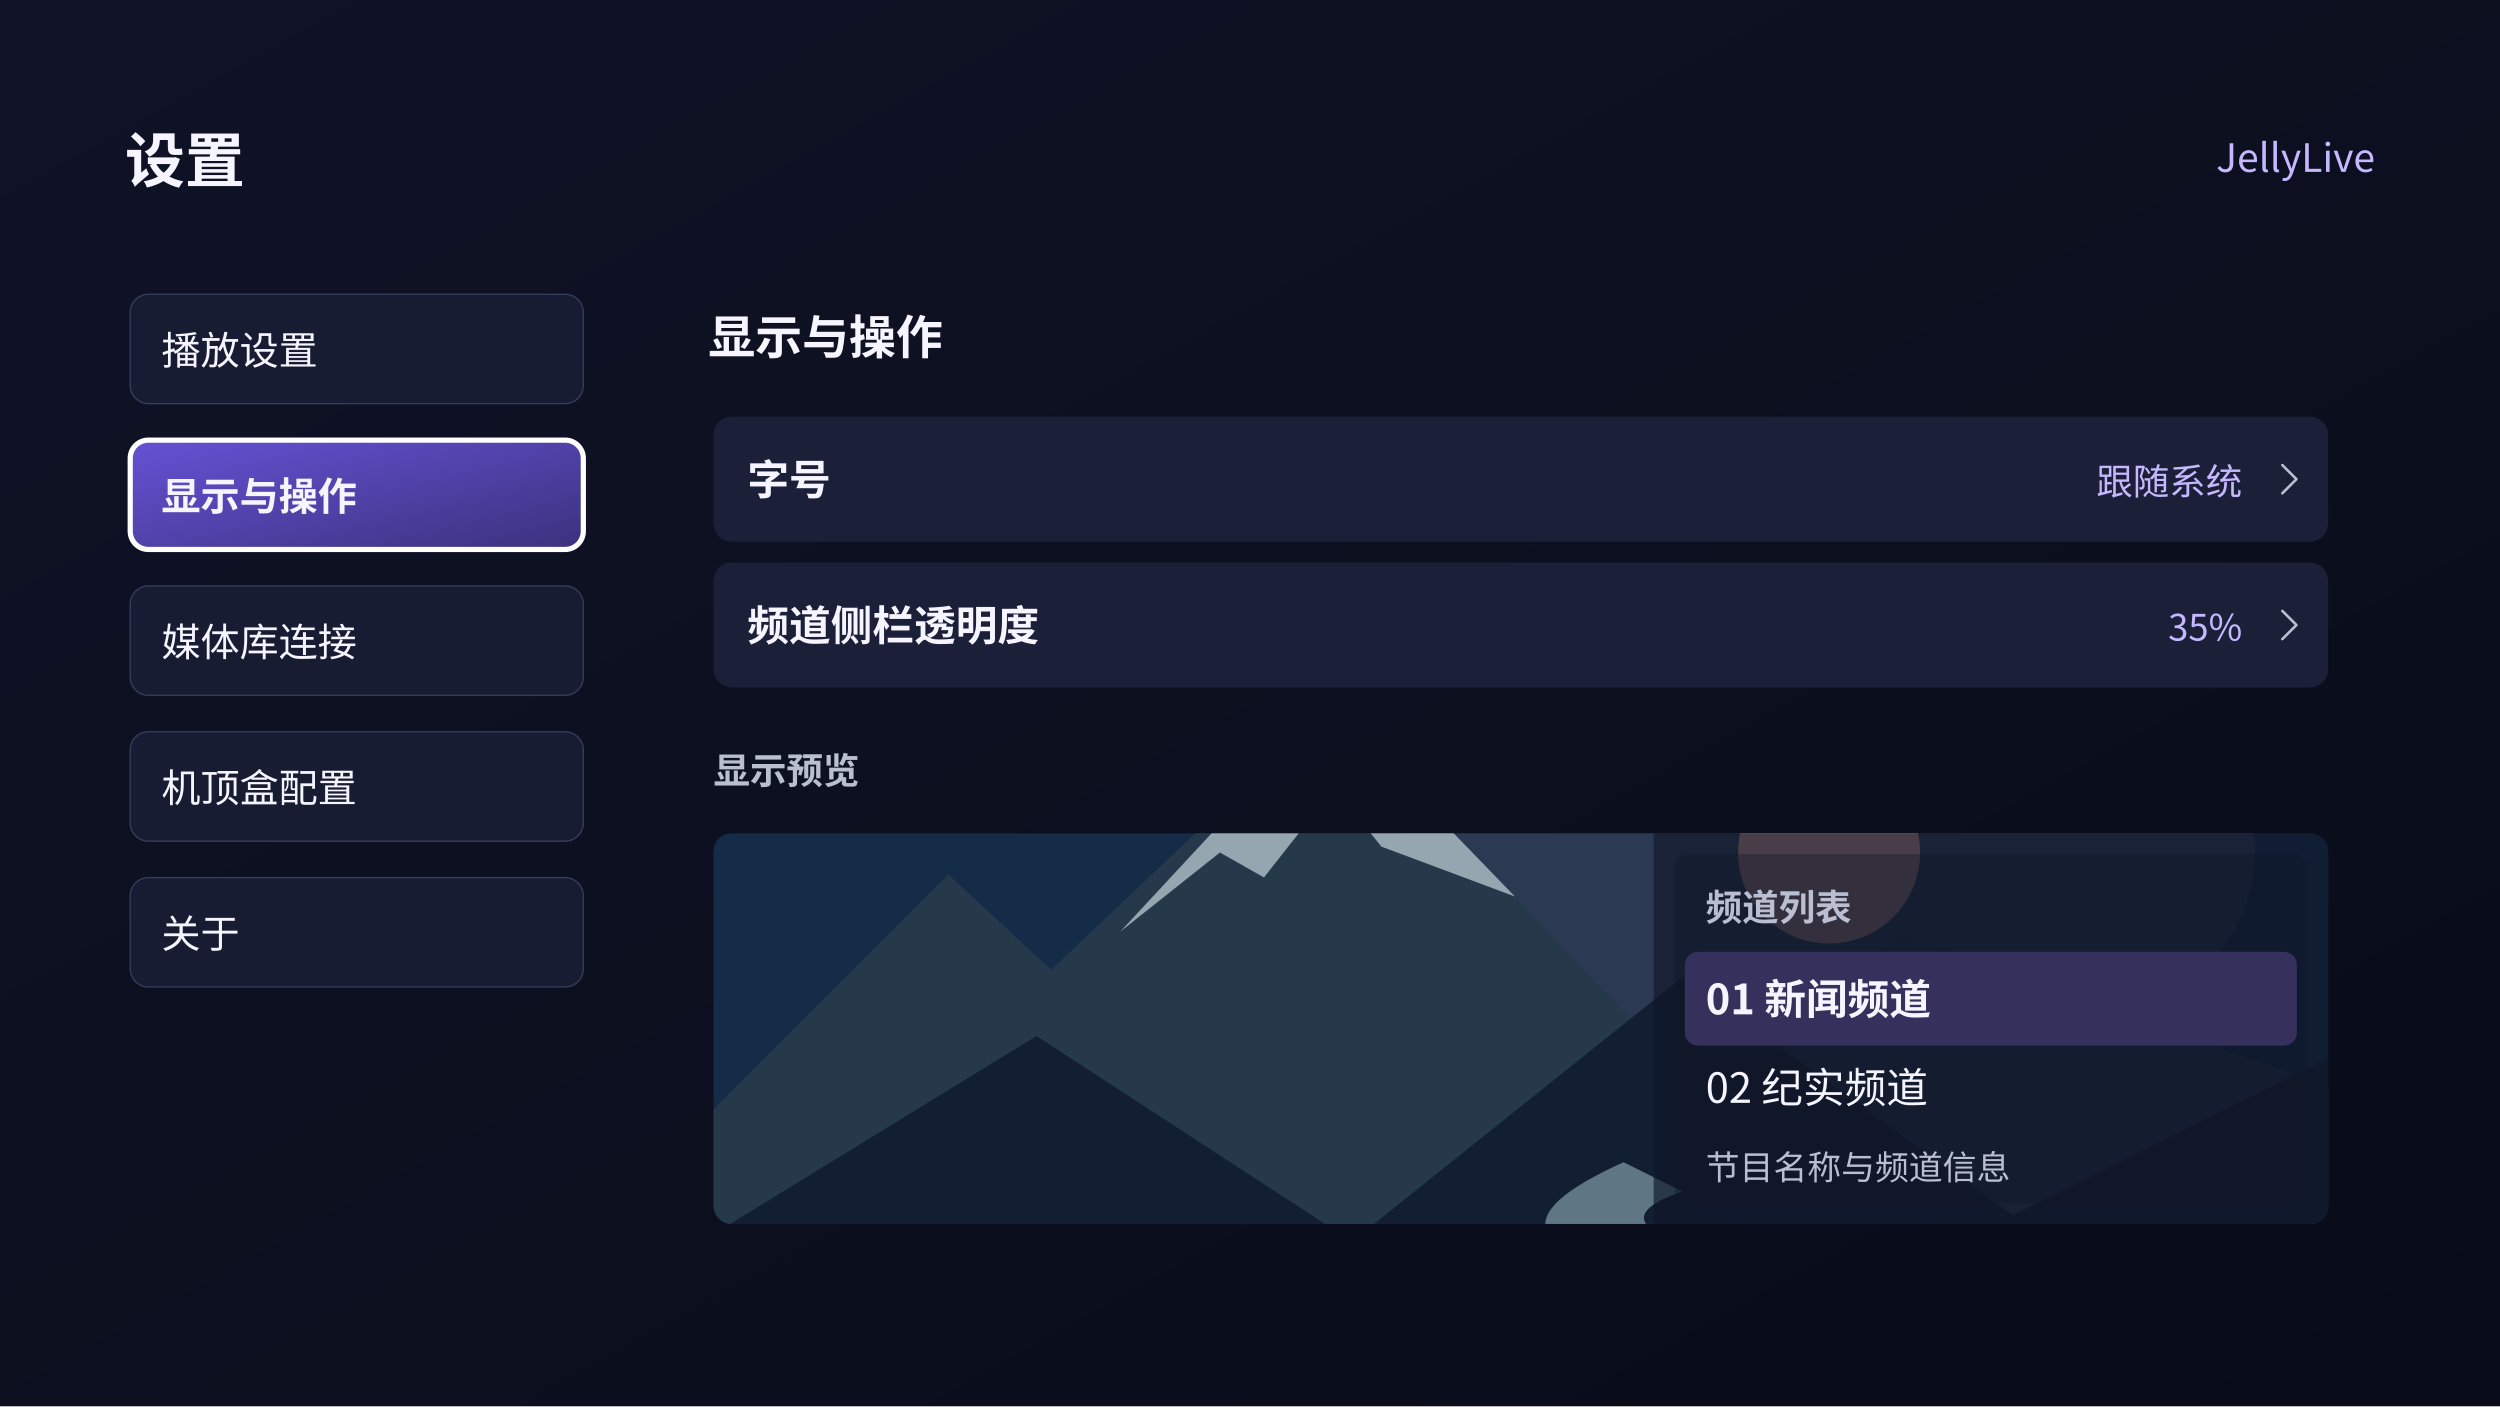
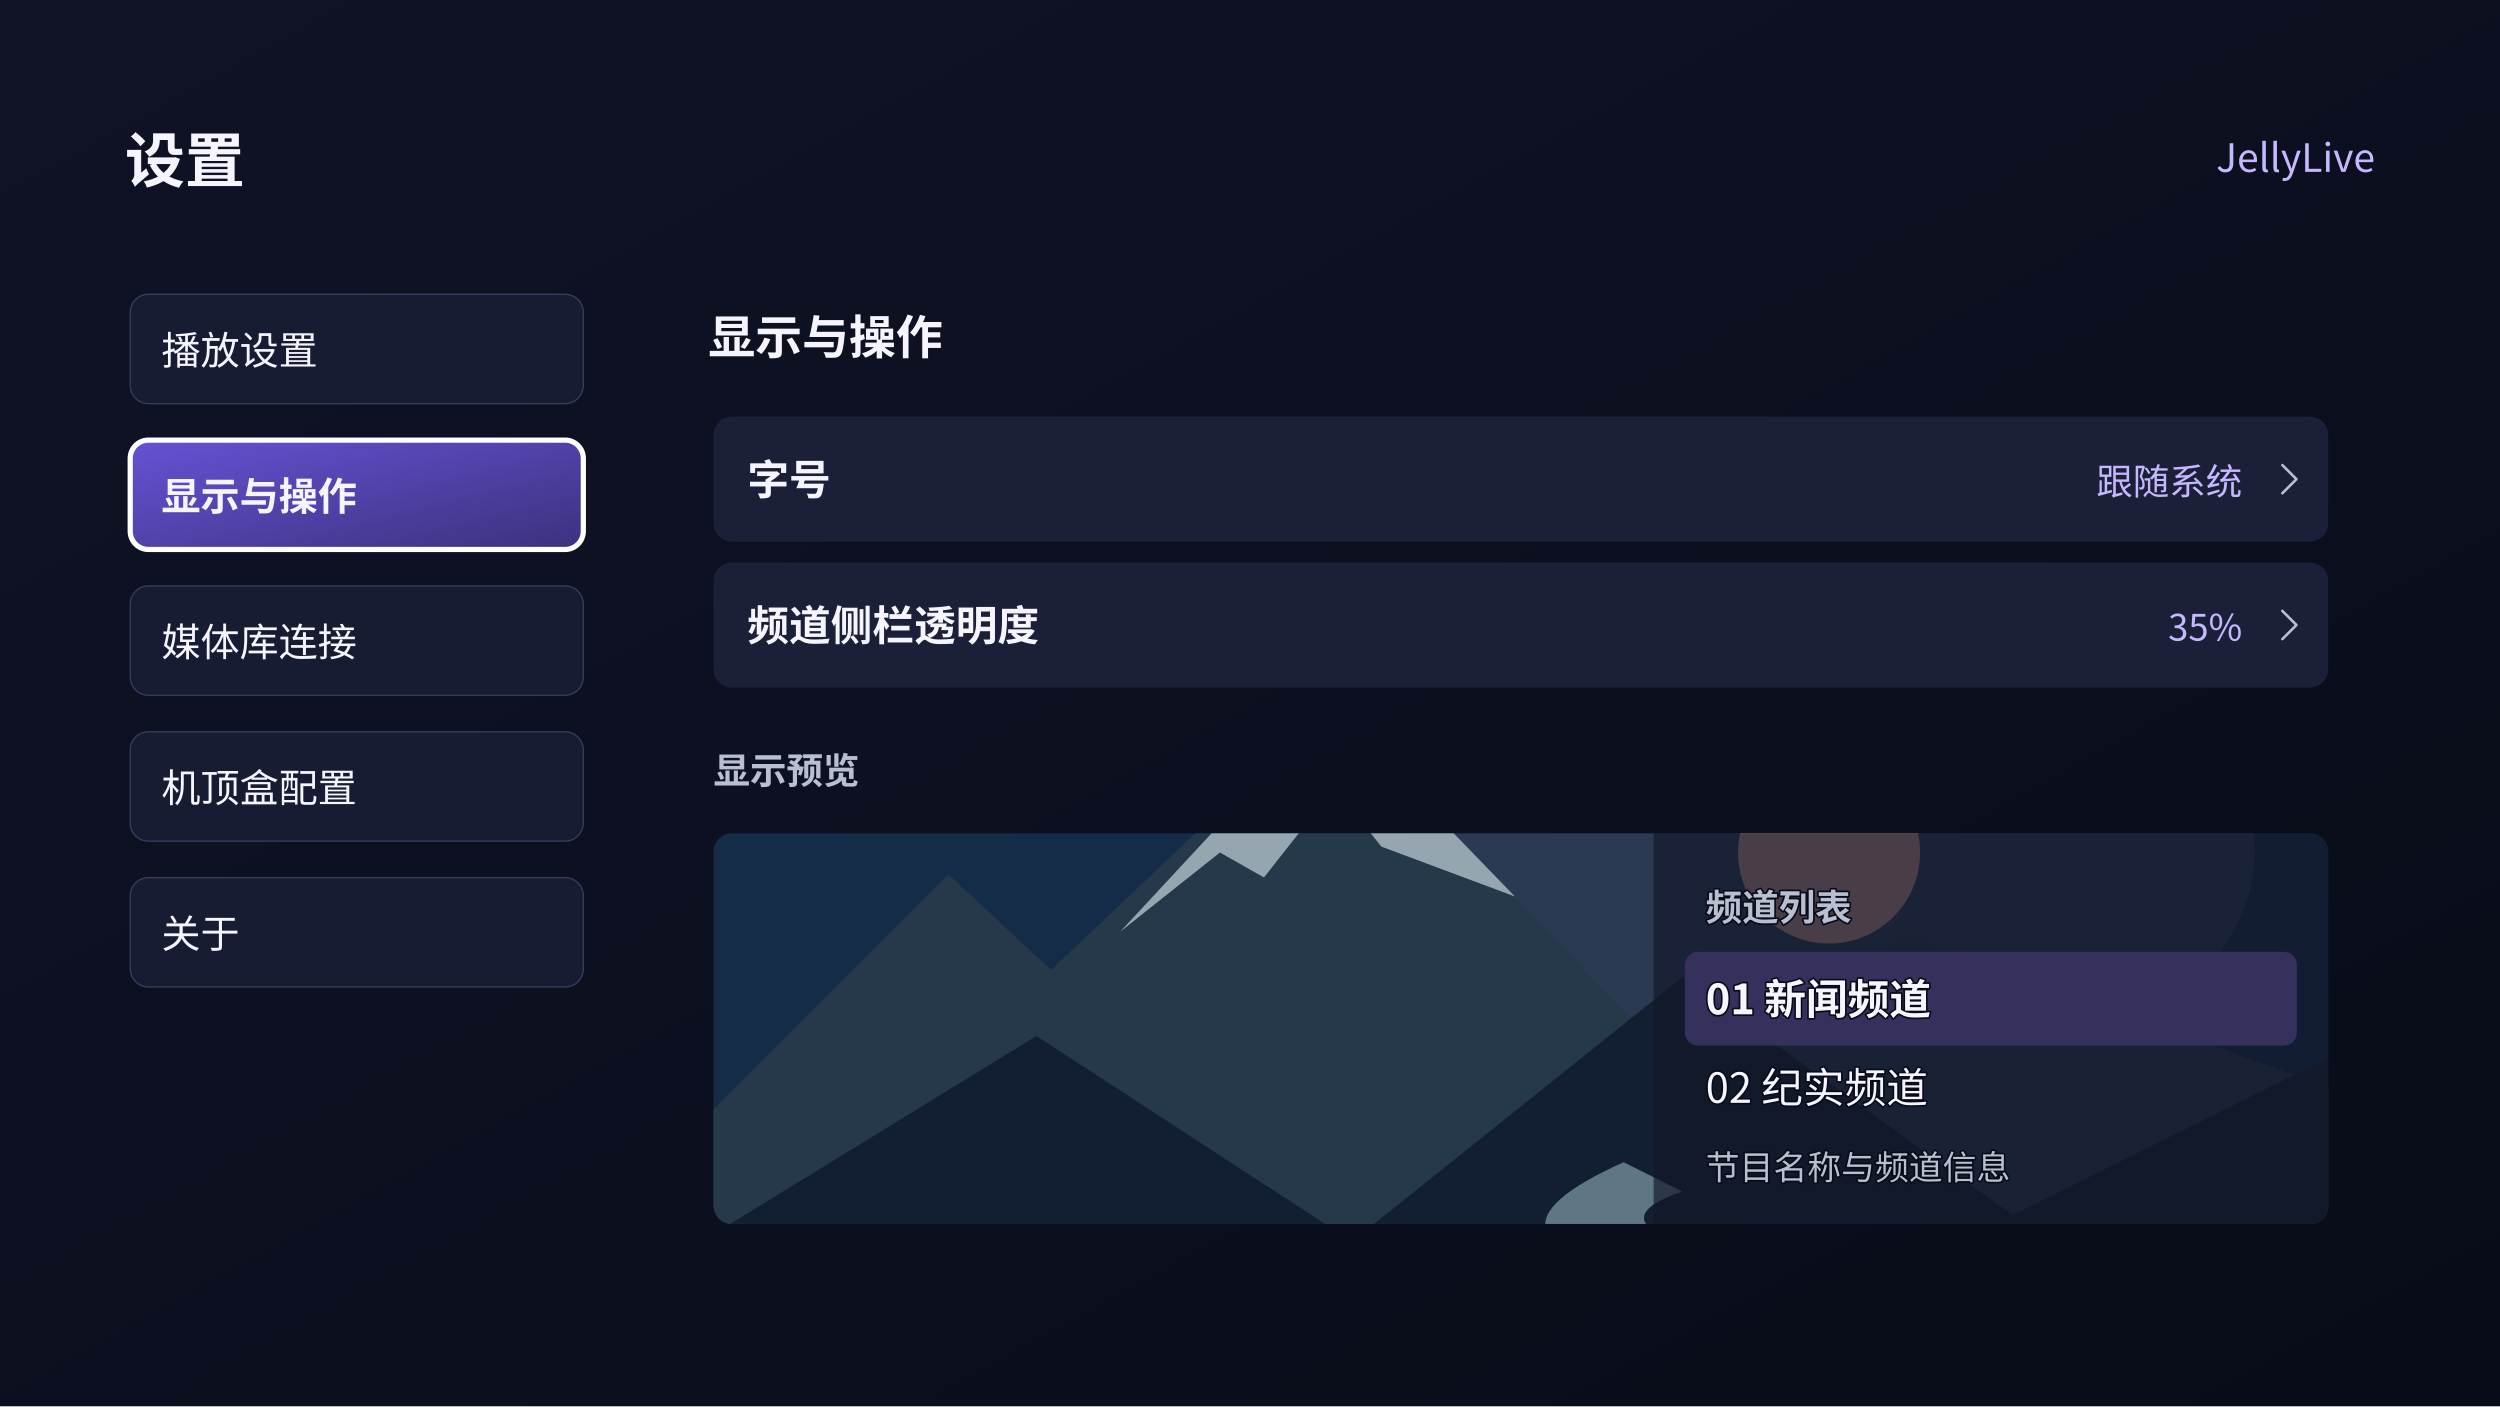
<svg xmlns="http://www.w3.org/2000/svg" width="1920" height="1080" viewBox="0 0 1920 1080" role="img" aria-labelledby="title desc">
  <defs>
    <linearGradient id="bg" x2="1" y2="1">
      <stop stop-color="#101326" />
      <stop offset="1" stop-color="#080c18" />
    </linearGradient>
    <linearGradient id="purple" x2="1" y2="1">
      <stop stop-color="#6652d5" />
      <stop offset="1" stop-color="#3a327d" />
    </linearGradient>
  </defs>
  <g font-family="Noto Sans CJK SC, Microsoft YaHei, sans-serif">
    <rect width="1920" height="1080" fill="url(#bg)" />
    <text x="96" y="140" fill="#f6f5ff" font-size="46" font-weight="650">设置</text>
    <text x="1824" y="132" fill="#c5b8ff" font-size="30" font-weight="500" text-anchor="end">JellyLive</text>
    <rect x="100" y="226" width="348" height="84" rx="14" fill="#171c32" stroke="#363e5d" stroke-width="1" />
    <text x="124" y="280" fill="#f6f5ff" font-size="30" font-weight="500">播放设置</text>
    <rect x="100" y="338" width="348" height="84" rx="14" fill="url(#purple)" stroke="#fff" stroke-width="4" />
    <text x="124" y="392" fill="#f6f5ff" font-size="30" font-weight="650">显示与操作</text>
    <rect x="100" y="450" width="348" height="84" rx="14" fill="#171c32" stroke="#363e5d" stroke-width="1" />
    <text x="124" y="504" fill="#f6f5ff" font-size="30" font-weight="500">媒体库连接</text>
    <rect x="100" y="562" width="348" height="84" rx="14" fill="#171c32" stroke="#363e5d" stroke-width="1" />
    <text x="124" y="616" fill="#f6f5ff" font-size="30" font-weight="500">机顶盒配置</text>
    <rect x="100" y="674" width="348" height="84" rx="14" fill="#171c32" stroke="#363e5d" stroke-width="1" />
    <text x="124" y="728" fill="#f6f5ff" font-size="30" font-weight="500">关于</text>
    <text x="544" y="272" fill="#f6f5ff" font-size="36" font-weight="650">显示与操作</text>
    <g data-role="settings-row" data-title="字号" data-kind="choice" data-disabled="false">
      <rect x="548" y="320" width="1240" height="96" rx="14" fill="#1b2038" stroke="none" stroke-width="0" />
      <text x="574" y="380.0" fill="#f6f5ff" font-size="32" font-weight="600">字号</text>
      <text x="1722" y="380.0" fill="#c5b8ff" font-size="28" font-weight="400" text-anchor="end">跟随系统</text>
      <g transform="translate(1742 353.0) scale(0.8333333)">
        <path d="M13 5 L26 18 L13 31" fill="none" stroke="#b9bfd0" stroke-width="2.4" stroke-linecap="round" stroke-linejoin="round" />
      </g>
    </g>
    <g data-role="settings-row" data-title="频道侧栏透明度" data-kind="choice" data-disabled="false">
      <rect x="548" y="432" width="1240" height="96" rx="14" fill="#1b2038" stroke="none" stroke-width="0" />
      <text x="574" y="492.0" fill="#f6f5ff" font-size="32" font-weight="600">频道侧栏透明度</text>
      <text x="1722" y="492.0" fill="#c5b8ff" font-size="28" font-weight="400" text-anchor="end">35%</text>
      <g transform="translate(1742 465.0) scale(0.8333333)">
        <path d="M13 5 L26 18 L13 31" fill="none" stroke="#b9bfd0" stroke-width="2.4" stroke-linecap="round" stroke-linejoin="round" />
      </g>
    </g>
    <text x="548" y="602" fill="#b9bfd0" font-size="28" font-weight="600">显示预览</text>
    <defs>
      <clipPath id="settings-preview">
        <rect x="548" y="640" width="1240" height="300" rx="14" />
      </clipPath>
    </defs>
    <g clip-path="url(#settings-preview)">
      <svg x="548" y="640" width="1240" height="300" viewBox="0 0 1100 620" preserveAspectRatio="xMidYMid slice">
        <rect width="1100" height="620" fill="#152c49" />
        <ellipse cx="760" cy="190" rx="290" ry="170" fill="#b18684" opacity=".15" />
        <circle cx="760" cy="190" r="62" fill="#b18684" />
        <path d="M0 365 L160 205 L230 270 L420 90 L680 360 L810 245 L1100 350 V620 H0Z" fill="#25394b" />
        <path d="M277 244 L420 90 L546 220 L455 186 L423 146 L375 207 L345 190Z" fill="#c4d4dd" opacity=".7" />
        <path d="M0 450 L220 315 L435 455 L660 275 L885 437 L1100 330 V620 H0Z" fill="#121f32" />
        <path d="M620 401 Q500 455 650 480 Q820 530 500 620 H850 Q970 530 745 477 Q580 448 660 421Z" fill="#93b3bb" opacity=".6" />
        <path d="M0 570 L180 460 L400 620 H0Z M850 620 L1000 470 L1100 520 V620Z" fill="#091624" />
        <path d="M125 142 l12 -5 l11 5 M160 125 l9 -4 l9 4" fill="none" stroke="#dae1e7" stroke-width="2" opacity=".6" />
      </svg>
-       <rect x="1270" y="640" width="518" height="300" rx="0" fill="#101629" fill-opacity="0.65" stroke="none" stroke-width="1" />
-       <rect x="1286" y="656" width="486" height="268" rx="10" fill="#101629" fill-opacity="0.34" stroke="none" stroke-width="1" />
-       <text x="1310" y="707" fill="#b9bfd0" font-size="28" font-weight="600">频道列表</text>
+       <rect x="1270" y="640" width="518" height="300" rx="0" fill="#111629" fill-opacity="0.65" stroke="none" stroke-width="1" />
+       <text stroke="#080c18" stroke-width="2.6" stroke-linejoin="round" paint-order="stroke" x="1310" y="707" fill="#b9bfd0" font-size="28" font-weight="600">频道列表</text>
      <rect x="1294" y="731" width="470" height="72" rx="10" fill="#36305c" stroke="none" stroke-width="1" />
-       <text x="1310" y="779" fill="#f6f5ff" font-size="32" font-weight="600">01  新闻频道</text>
-       <text x="1310" y="847" fill="#f6f5ff" font-size="32" font-weight="400">02  纪实频道</text>
-       <text x="1310" y="906" fill="#b9bfd0" font-size="26" font-weight="400">节目名称与频道信息</text>
+       <text stroke="#080c18" stroke-width="2.6" stroke-linejoin="round" paint-order="stroke" x="1310" y="779" fill="#f6f5ff" font-size="32" font-weight="600">01  新闻频道</text>
+       <text stroke="#080c18" stroke-width="2.6" stroke-linejoin="round" paint-order="stroke" x="1310" y="847" fill="#f6f5ff" font-size="32" font-weight="400">02  纪实频道</text>
+       <text stroke="#080c18" stroke-width="2.6" stroke-linejoin="round" paint-order="stroke" x="1310" y="906" fill="#b9bfd0" font-size="26" font-weight="400">节目名称与频道信息</text>
    </g>
  </g>
</svg>
